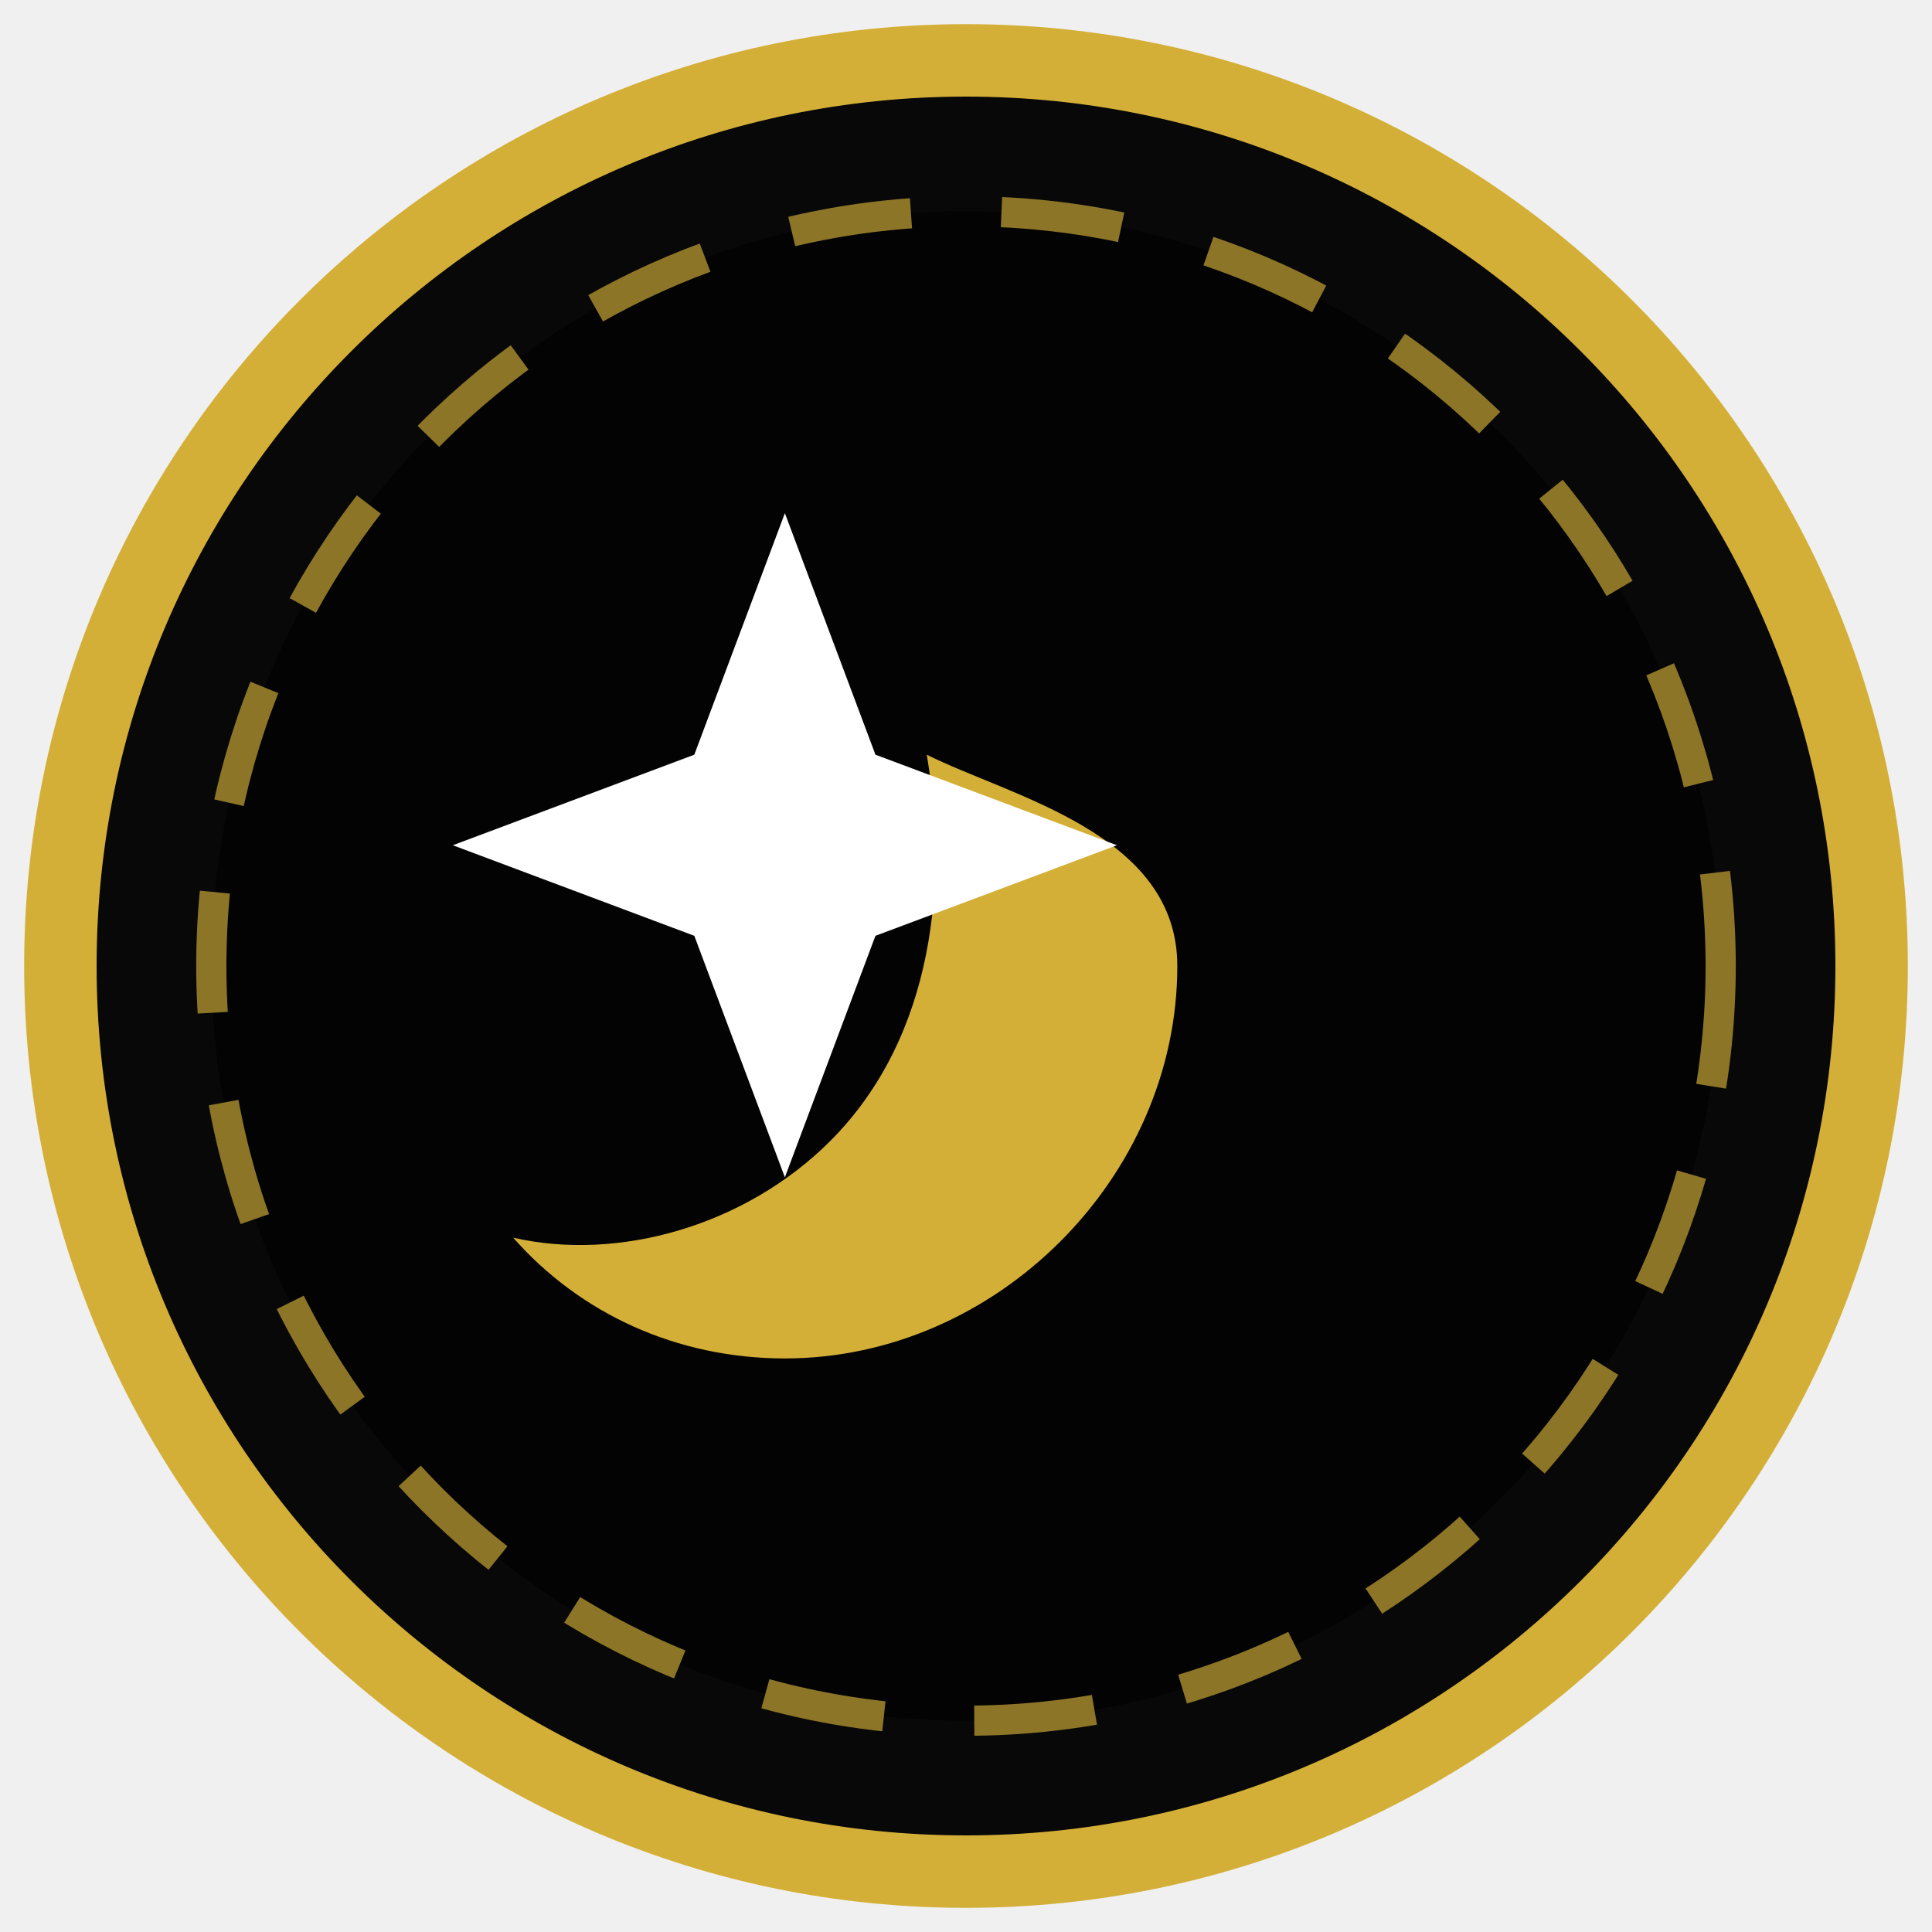
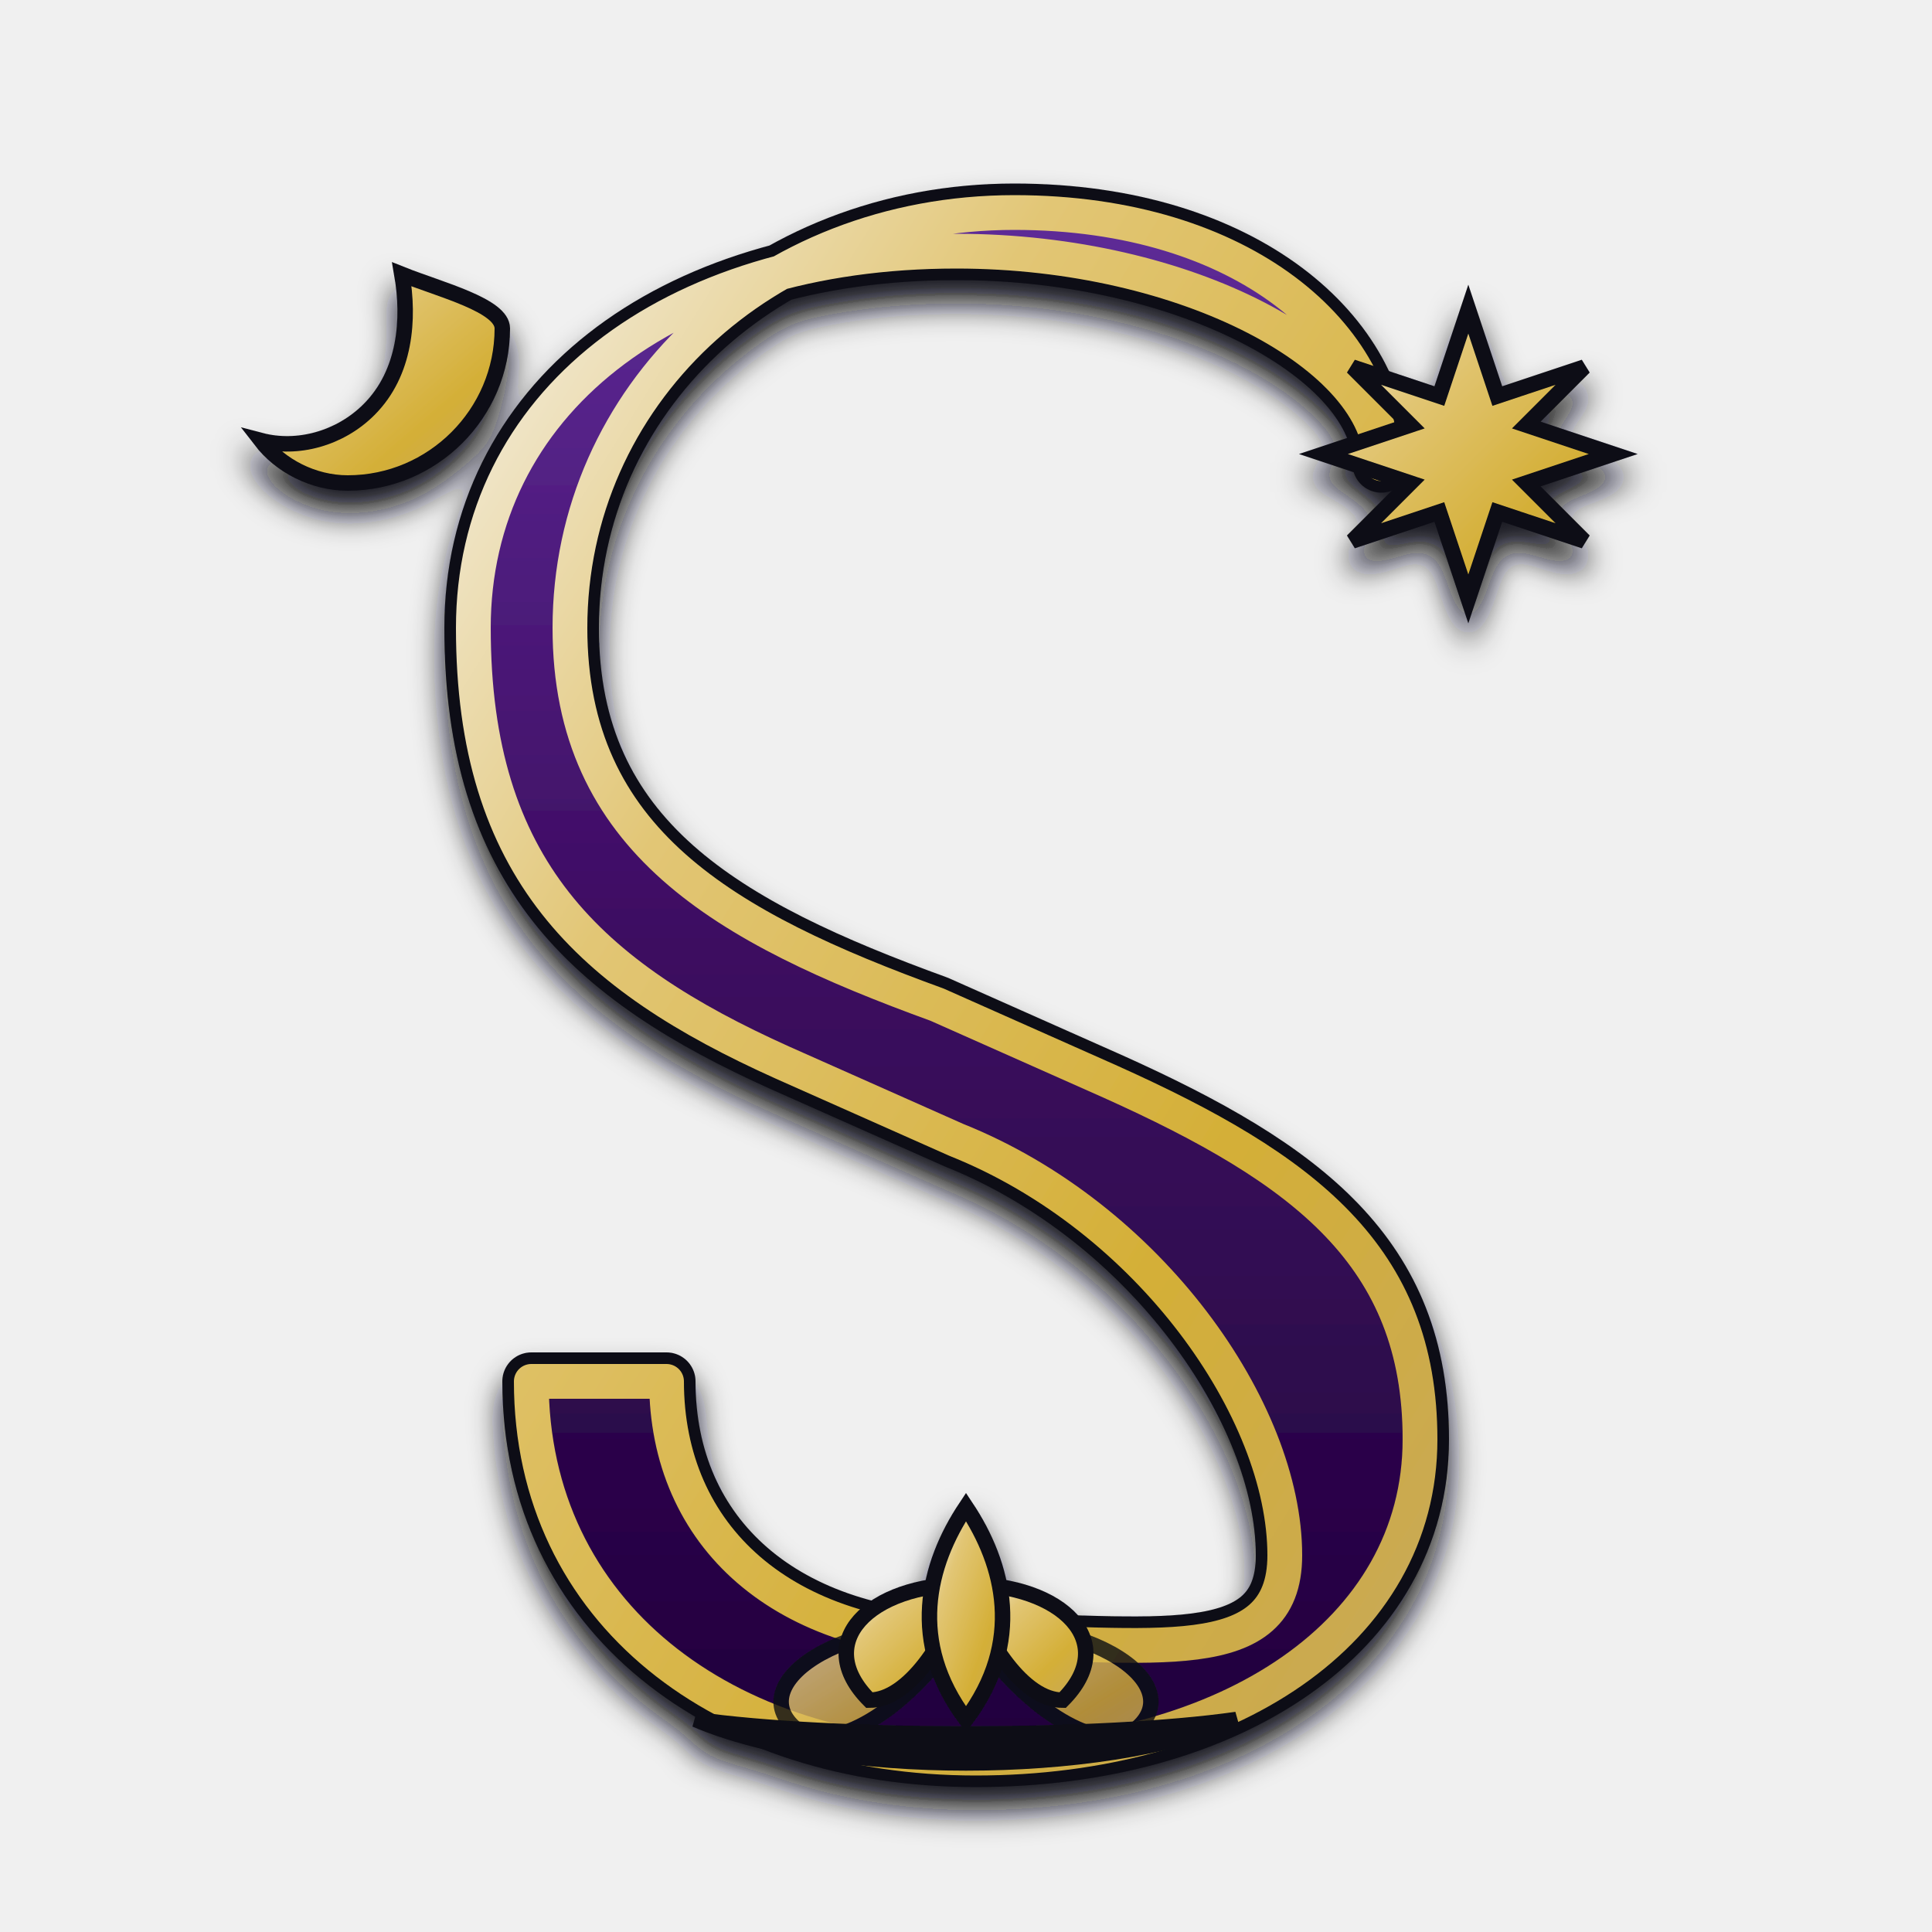
- <svg xmlns="http://www.w3.org/2000/svg" viewBox="0 0 32 32">
-   <circle cx="16" cy="16" r="15" fill="#080808" stroke="#D4AF37" stroke-width="1.2" />
-   <circle cx="16" cy="16" r="12.5" stroke="#D4AF37" stroke-width="0.5" stroke-dasharray="2 1.5" opacity="0.65" />
-   <path d="M19.5 16C19.5 19.5 16.5 22.5 13 22.5C11.2 22.5 9.6 21.75 8.5 20.5C10.25 20.9 12.35 20.3 13.75 18.9C15.5 17.15 15.7 14.55 15.35 12.5C16.75 13.2 19.5 13.8 19.5 16Z" fill="#D4AF37" />
-   <path d="M11.5 12.5L13 8.5L14.5 12.5L18.5 14L14.5 15.5L13 19.5L11.5 15.5L7.5 14L11.5 12.5Z" fill="#FFFFFF" />
+ <svg xmlns="http://www.w3.org/2000/svg" viewBox="0 0 100 100">
+   <defs>
+     <linearGradient id="gold" x1="0%" y1="0%" x2="100%" y2="100%">
+       <stop offset="0%" stop-color="#F5F1E8" />
+       <stop offset="30%" stop-color="#E2C675" />
+       <stop offset="70%" stop-color="#D4AF37" />
+       <stop offset="100%" stop-color="#C7A85A" />
+     </linearGradient>
+     <linearGradient id="purple" x1="0%" y1="0%" x2="0%" y2="100%">
+       <stop offset="0%" stop-color="#5E2B97" />
+       <stop offset="50%" stop-color="#3B0A5E" />
+       <stop offset="100%" stop-color="#21043D" />
+     </linearGradient>
+     <filter id="navyShadow" x="-20%" y="-20%" width="140%" height="140%">
+       <feDropShadow dx="0" dy="1.2" stdDeviation="0.8" flood-color="#0B0D13" flood-opacity="0.95" />
+     </filter>
+   </defs>
+   <g filter="url(#navyShadow)">
+     <path d="M71.5,24 C71.5,17.5 64.5,11 52.5,11 C39.5,11 29.5,20.5 29.5,32.5 C29.5,43.5 37.5,48 48.5,52 L57.5,56 C67.5,60.5 73.5,65 73.5,74.5 C73.5,84.5 63.5,91 50.5,91 C37.5,91 27.5,83.5 27.5,71.5 L34.5,71.5 C34.5,79.5 40.5,85 50.5,85 C59.5,85 66.5,86.5 66.5,80.5 C66.5,73 59.5,63 49.5,59 L40.5,55 C30.5,50.5 24.5,45 24.5,32.5 C24.5,21 34.5,13 49.5,13 C61.5,13 71.5,18.5 71.5,24 Z" fill="#0B0D13" stroke="#0B0D13" stroke-width="3" stroke-linejoin="round" />
+     <path d="M71.5,24 C71.5,17.5 64.5,11 52.5,11 C39.5,11 29.5,20.5 29.5,32.5 C29.5,43.5 37.5,48 48.5,52 L57.5,56 C67.5,60.5 73.5,65 73.5,74.5 C73.5,84.5 63.5,91 50.5,91 C37.5,91 27.5,83.5 27.5,71.5 L34.5,71.5 C34.5,79.5 40.5,85 50.5,85 C59.5,85 66.5,86.5 66.5,80.5 C66.5,73 59.5,63 49.5,59 L40.5,55 C30.5,50.5 24.5,45 24.5,32.5 C24.5,21 34.5,13 49.5,13 C61.5,13 71.5,18.5 71.5,24 Z" fill="url(#purple)" stroke="url(#gold)" stroke-width="1.8" stroke-linejoin="round" />
+     <path d="M26,17 C26,21.4 22.4,25 18,25 C16.2,25 14.5,24.1 13.5,22.8 C15.4,23.3 17.6,22.7 19.1,21.2 C21.0,19.3 21.2,16.5 20.8,14.2 C22.8,15.0 26,15.8 26,17 Z" fill="url(#gold)" stroke="#0B0D13" stroke-width="0.8" />
+     <path d="M76,16 L77.5,20.5 L82,19 L79,22 L83.5,23.5 L79,25 L82,28 L77.5,26.5 L76,31 L74.5,26.5 L70,28 L73,25 L68.5,23.5 L73,22 L70,19 L74.5,20.5 Z" fill="url(#gold)" stroke="#0B0D13" stroke-width="0.8" />
+     <g stroke="#0B0D13" stroke-width="0.8">
+       <path d="M 50,84 C 42,84 38,88 42,90 C 45,90 48,87 50,84 Z" fill="url(#gold)" opacity="0.8" />
+       <path d="M 50,84 C 58,84 62,88 58,90 C 55,90 52,87 50,84 Z" fill="url(#gold)" opacity="0.8" />
+       <path d="M 50,82 C 45,82 42,85 45,88 C 47,88 49,85 50,82 Z" fill="url(#gold)" />
+       <path d="M 50,82 C 55,82 58,85 55,88 C 53,88 51,85 50,82 Z" fill="url(#gold)" />
+       <path d="M 50,78 C 48,81 47,85 50,89 C 53,85 52,81 50,78 Z" fill="url(#gold)" />
+       <path d="M36,89 C43,92 57,92 64,89 C57,90 43,90 36,89 Z" fill="#0B0D13" />
+     </g>
+   </g>
</svg>
